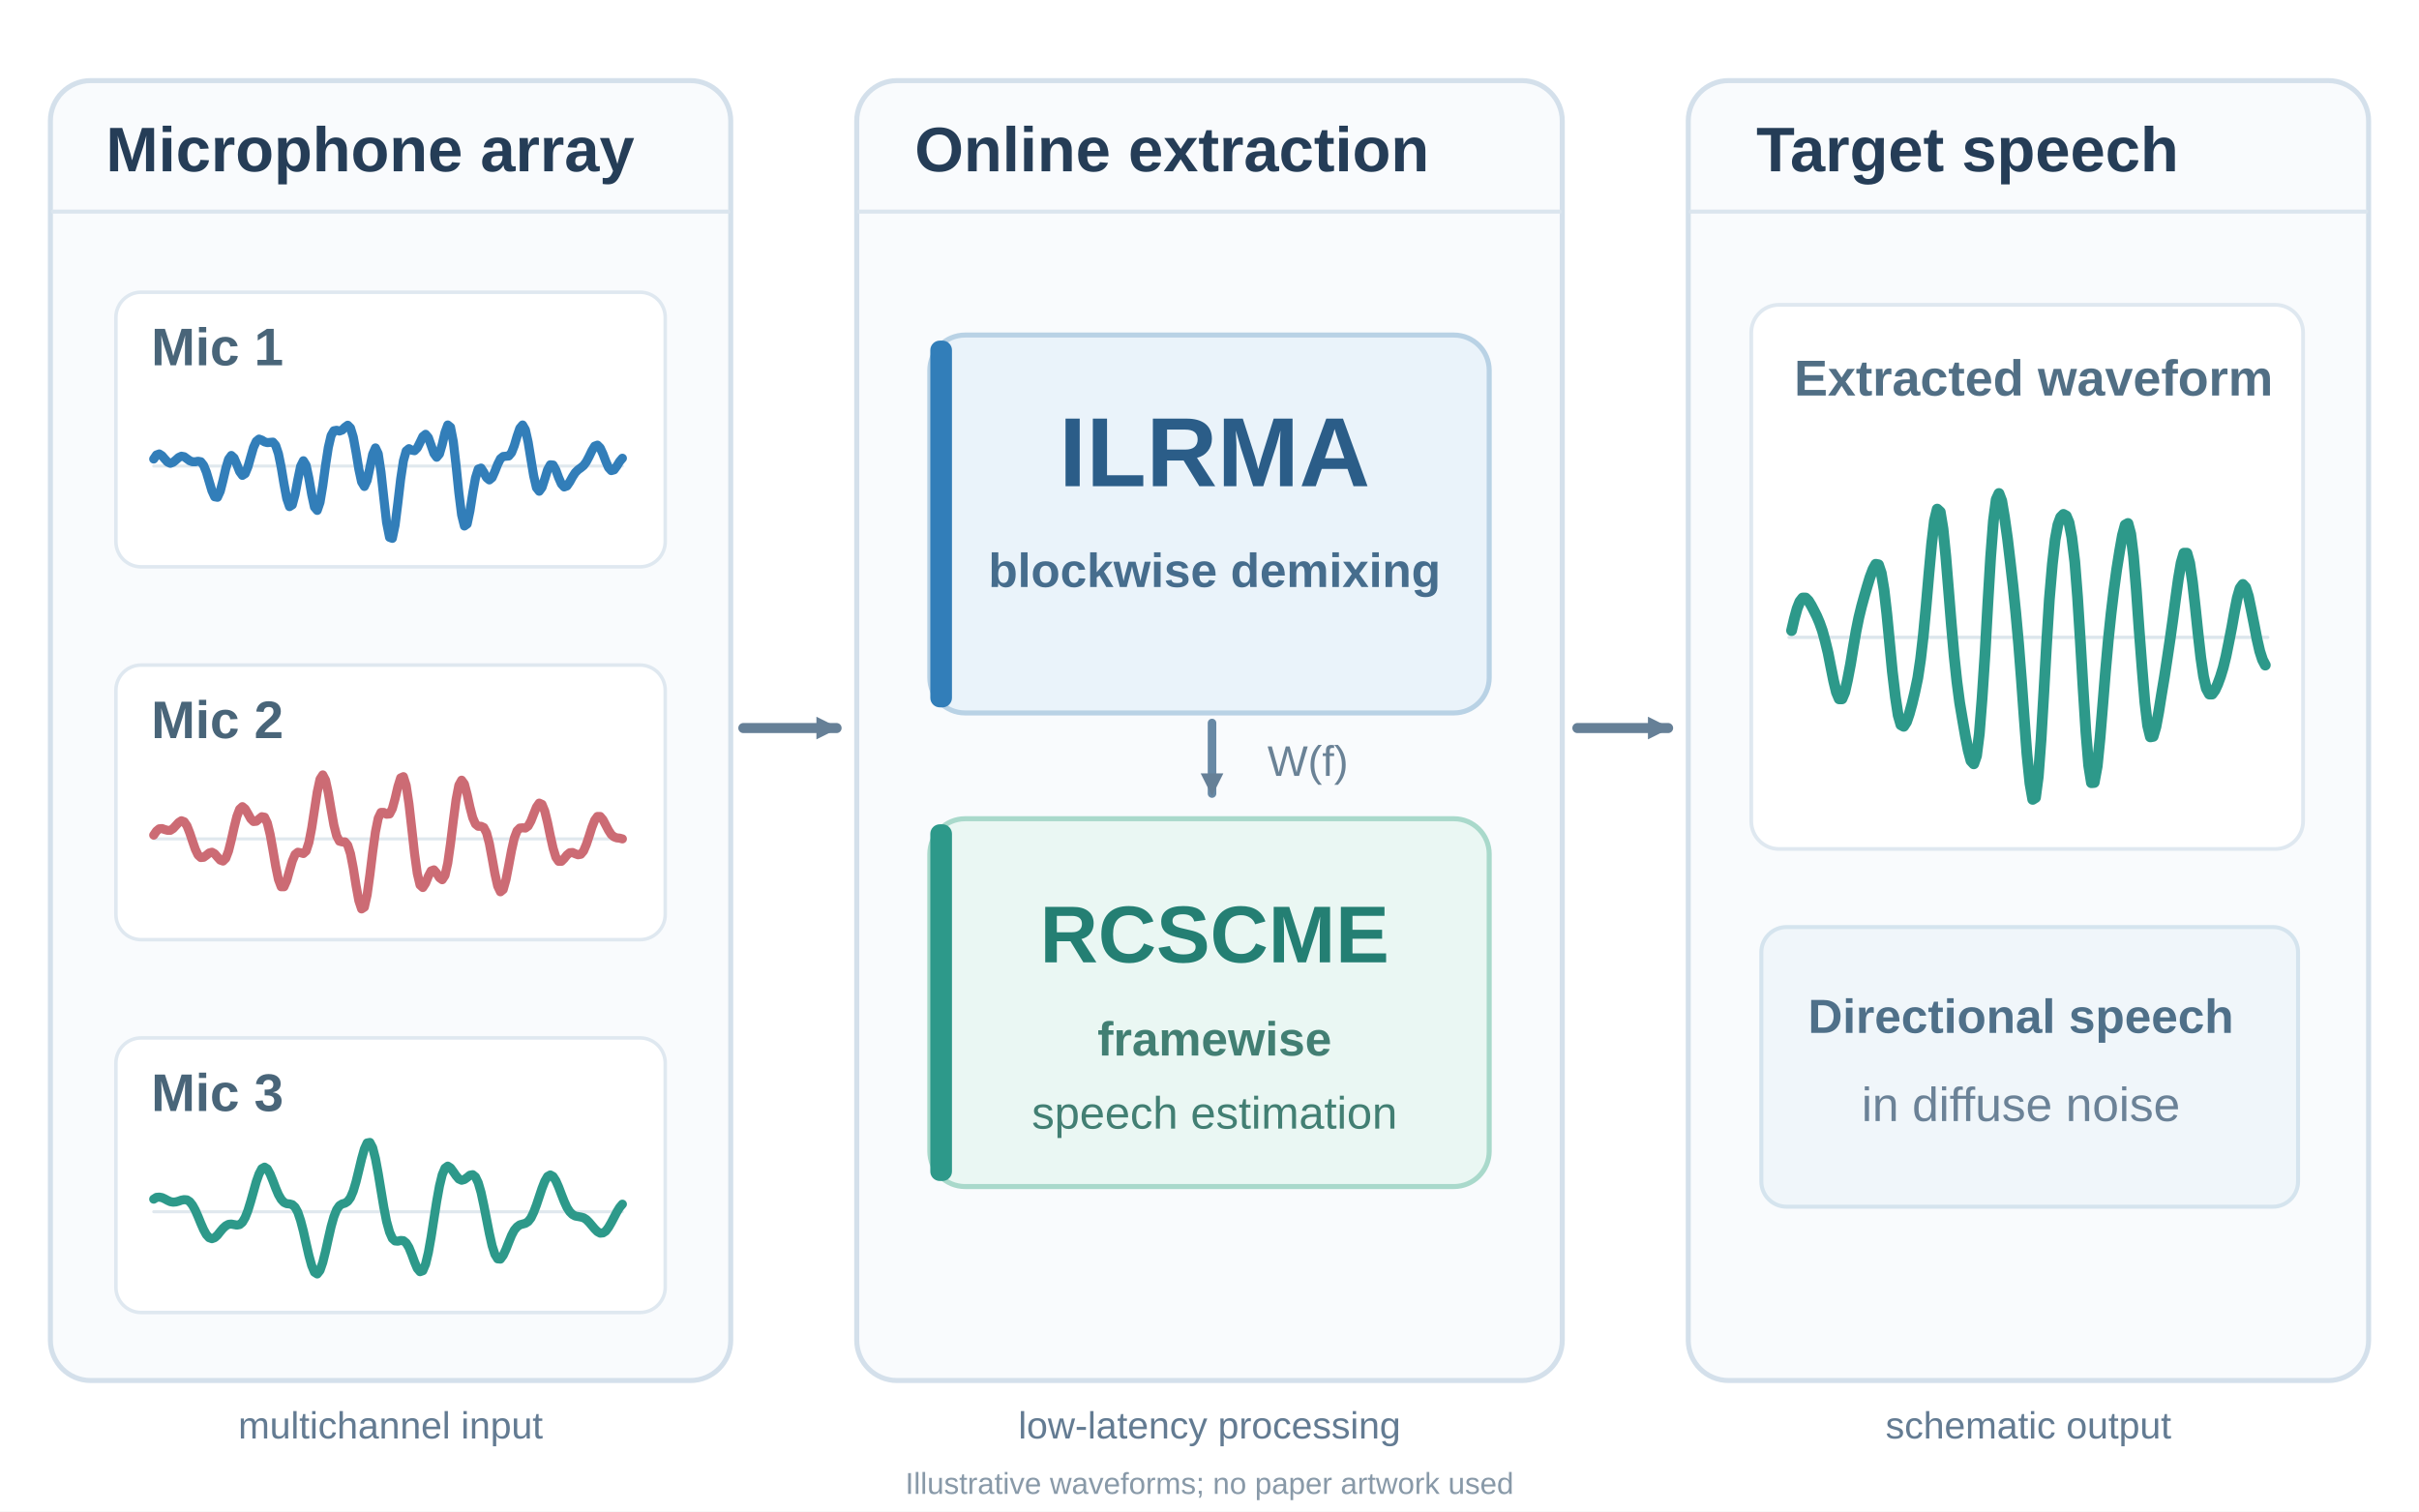
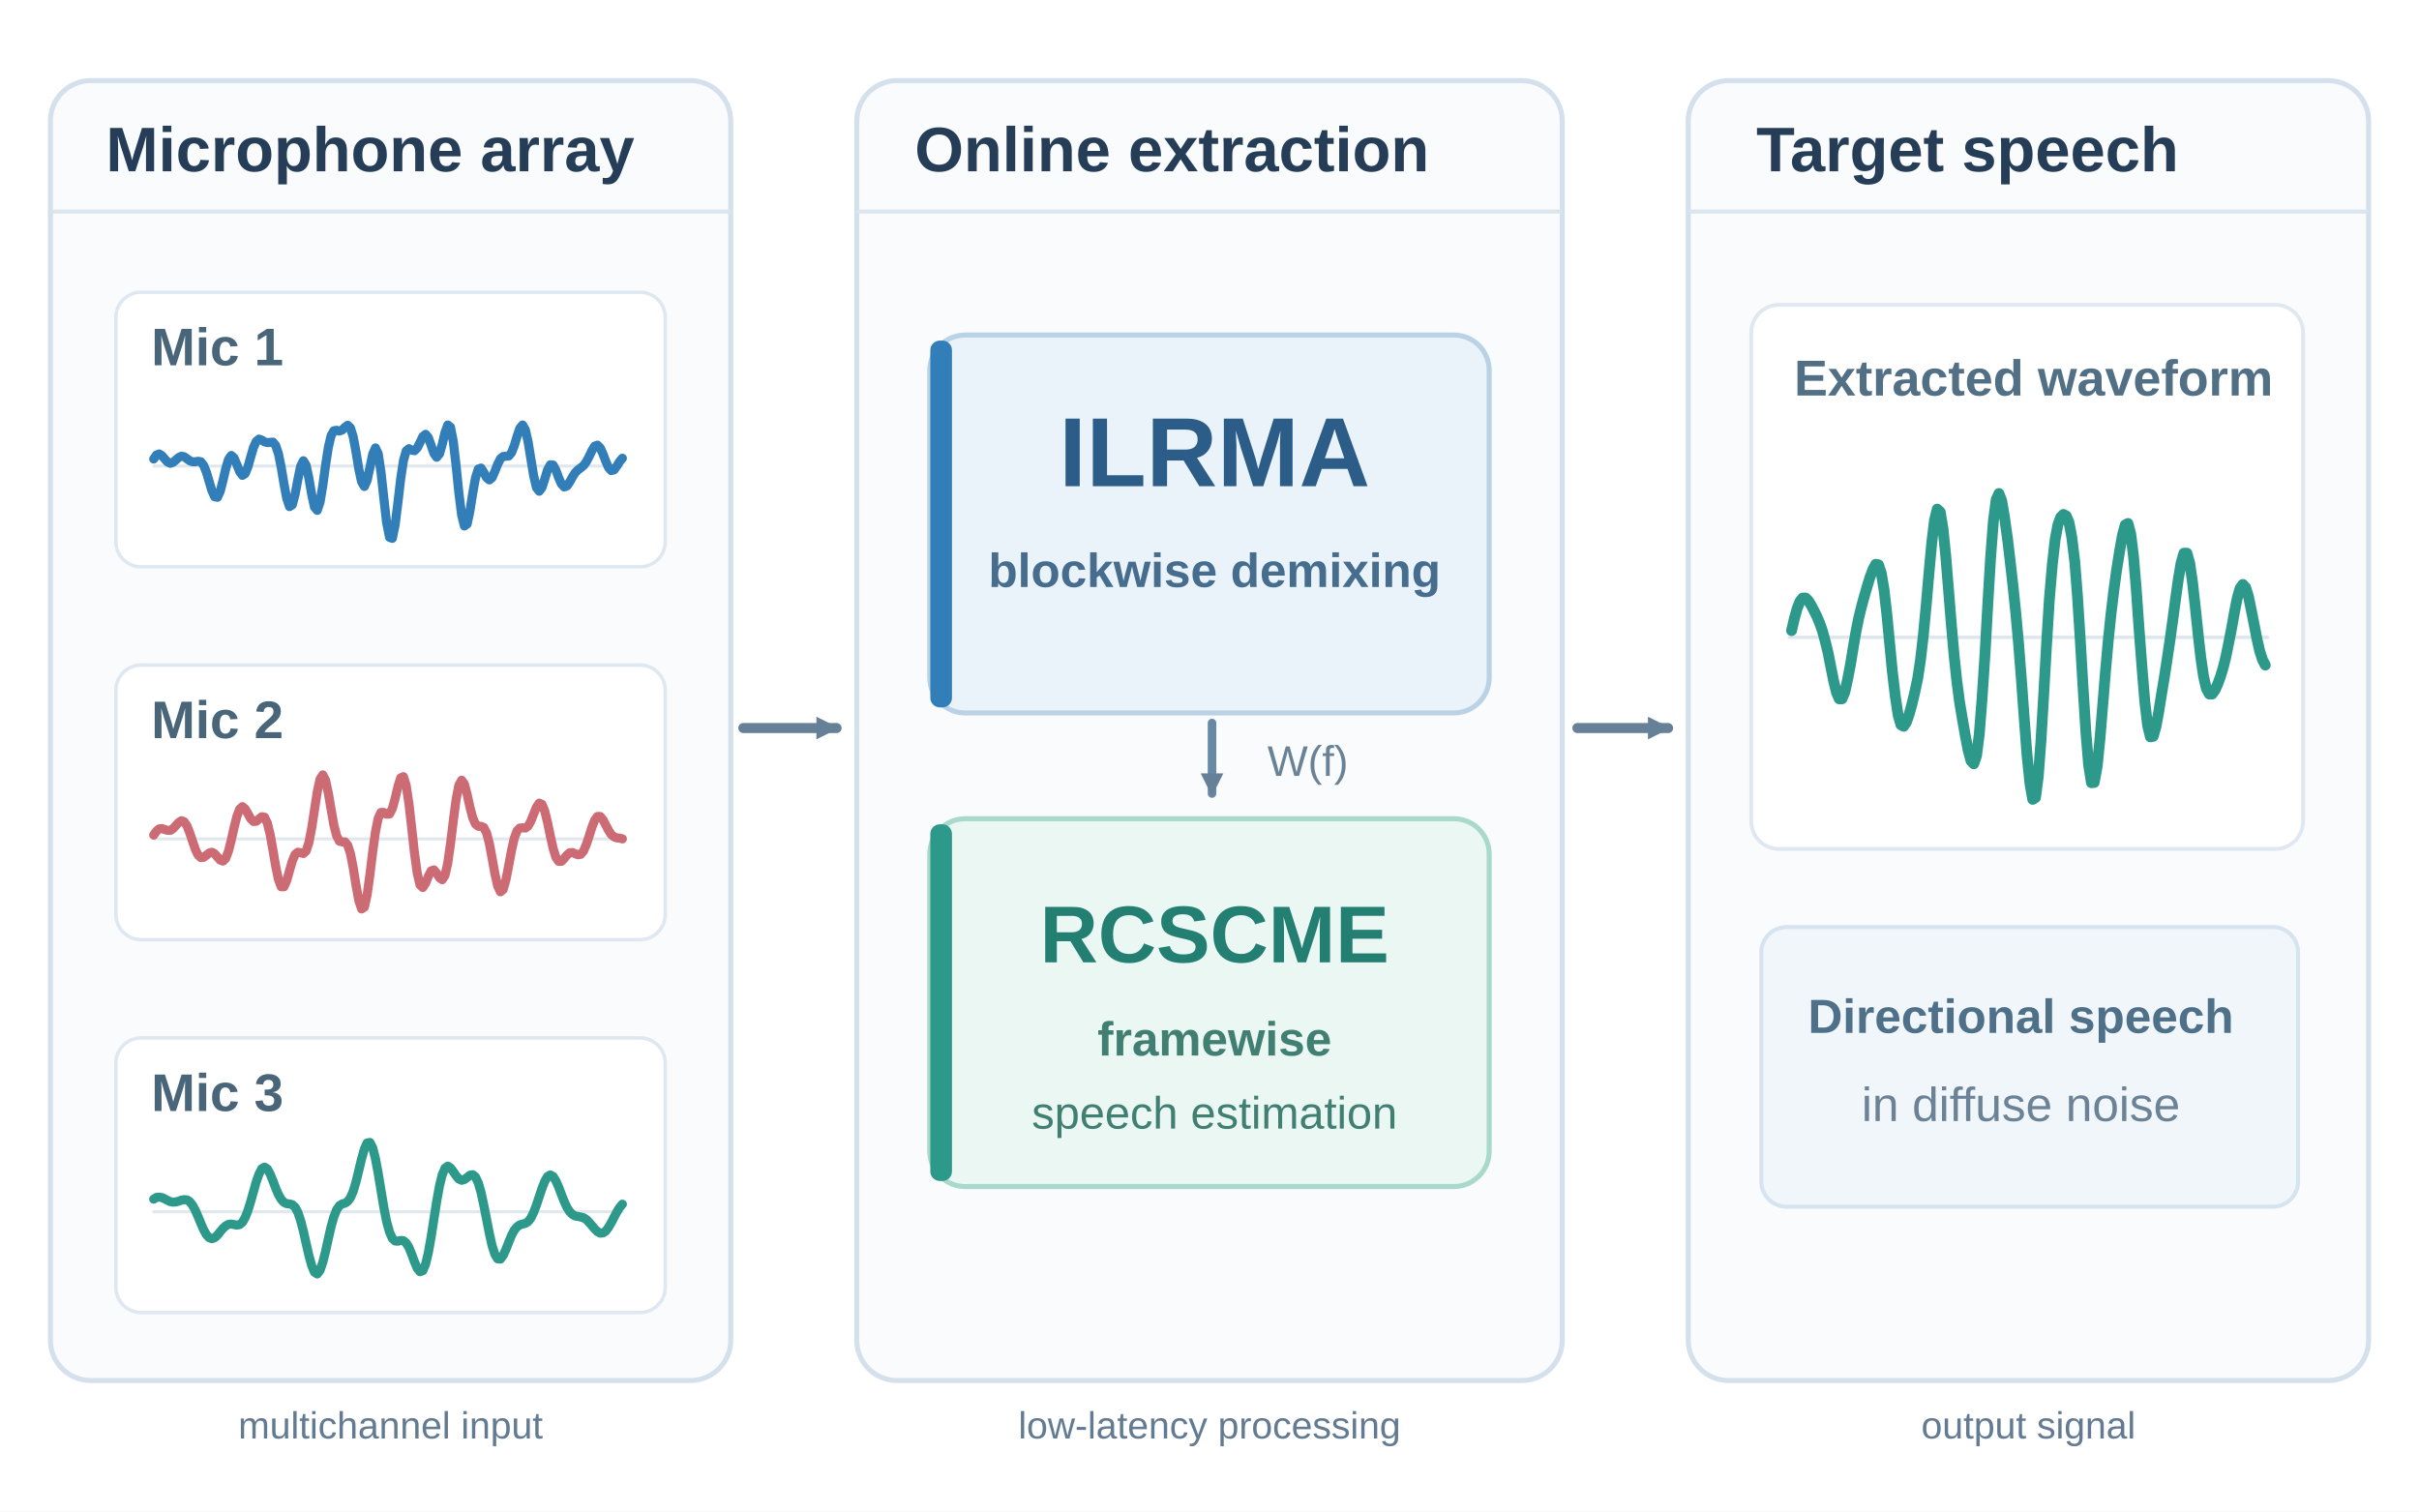
<svg xmlns="http://www.w3.org/2000/svg" width="960" height="600" viewBox="0 0 960 600" role="img" aria-labelledby="svg-title svg-desc">
  <defs>
    <marker id="arrow" markerWidth="11" markerHeight="11" refX="9" refY="5.5" orient="auto" markerUnits="userSpaceOnUse">
      <path d="M1 1 L10 5.5 L1 10 Z" fill="#668097" />
    </marker>
    <radialGradient id="warm-field" cx="43%" cy="49%" r="75%">
      <stop offset="0" stop-color="#f5d38f" />
      <stop offset=".18" stop-color="#f1bd86" />
      <stop offset=".38" stop-color="#96c7bf" />
      <stop offset=".64" stop-color="#5fa6bb" />
      <stop offset=".84" stop-color="#4d87b5" />
      <stop offset="1" stop-color="#3e6e9b" />
    </radialGradient>
    <clipPath id="fieldclip">
      <rect x="691" y="115" width="226" height="336" rx="12" />
    </clipPath>
    <clipPath id="sparseclip">
      <rect x="45" y="117" width="219" height="335" rx="11" />
    </clipPath>
  </defs>
  <rect width="960" height="600" fill="#ffffff" />
  <rect x="20" y="32" width="270" height="516" rx="16" fill="#f9fbfd" stroke="#d4e0eb" stroke-width="2" />
  <path d="M21 84 H289" fill="none" stroke="#dbe5ee" stroke-width="1.6" stroke-linejoin="round" stroke-linecap="round" opacity="1" />
  <rect x="340" y="32" width="280" height="516" rx="16" fill="#f9fbfd" stroke="#d4e0eb" stroke-width="2" />
  <path d="M341 84 H619" fill="none" stroke="#dbe5ee" stroke-width="1.6" stroke-linejoin="round" stroke-linecap="round" opacity="1" />
  <rect x="670" y="32" width="270" height="516" rx="16" fill="#f9fbfd" stroke="#d4e0eb" stroke-width="2" />
  <path d="M671 84 H939" fill="none" stroke="#dbe5ee" stroke-width="1.6" stroke-linejoin="round" stroke-linecap="round" opacity="1" />
  <text x="42" y="68" font-family="Arial,Helvetica,sans-serif" font-size="25" font-weight="700" fill="#253d57" text-anchor="start">Microphone array</text>
  <text x="363" y="68" font-family="Arial,Helvetica,sans-serif" font-size="25" font-weight="700" fill="#253d57" text-anchor="start">Online extraction</text>
  <text x="697" y="68" font-family="Arial,Helvetica,sans-serif" font-size="25" font-weight="700" fill="#253d57" text-anchor="start">Target speech</text>
  <rect x="46" y="116" width="218" height="109" rx="10" fill="#ffffff" stroke="#dfe8f0" stroke-width="1.4" />
  <text x="60" y="145" font-family="Arial,Helvetica,sans-serif" font-size="21" font-weight="600" fill="#496579" text-anchor="start">Mic 1</text>
  <path d="M61 185 H247" fill="none" stroke="#e0e8ee" stroke-width="1.2" stroke-linejoin="round" stroke-linecap="round" opacity="1" />
  <path d="M61.0,182.2 L62.1,180.6 L63.2,180.2 L64.3,180.9 L65.4,182.2 L66.5,183.4 L67.6,183.9 L68.7,183.5 L69.8,182.6 L70.9,181.6 L72.0,181.1 L73.1,181.3 L74.2,182.1 L75.3,182.9 L76.4,183.3 L77.5,183.3 L78.6,183.1 L79.7,183.3 L80.8,184.7 L81.9,187.4 L83.0,191.1 L84.1,194.8 L85.2,197.2 L86.3,197.4 L87.4,195.0 L88.5,190.7 L89.6,186.0 L90.7,182.3 L91.8,180.8 L92.9,181.8 L94.0,184.4 L95.1,187.2 L96.2,188.7 L97.3,188.0 L98.4,185.3 L99.5,181.4 L100.6,177.6 L101.7,175.2 L102.8,174.3 L103.9,174.7 L105.0,175.4 L106.1,175.7 L107.2,175.6 L108.3,175.5 L109.4,176.8 L110.5,180.1 L111.6,185.5 L112.7,192.1 L113.8,197.9 L114.9,201.1 L116.0,200.4 L117.1,196.3 L118.2,190.4 L119.3,185.1 L120.4,182.9 L121.5,184.7 L122.6,189.9 L123.7,196.3 L124.8,201.3 L125.9,202.6 L127.0,199.4 L128.1,192.8 L129.2,184.7 L130.3,177.6 L131.4,172.9 L132.5,171.0 L133.6,170.8 L134.7,171.1 L135.8,170.7 L136.9,169.6 L138.0,168.8 L139.1,169.9 L140.2,173.5 L141.3,179.5 L142.4,186.2 L143.5,191.3 L144.6,193.1 L145.7,190.7 L146.8,185.6 L147.9,180.3 L149.0,177.8 L150.1,180.1 L151.2,187.4 L152.3,197.5 L153.4,207.3 L154.6,213.3 L155.7,213.7 L156.8,208.4 L157.9,199.6 L159.0,190.2 L160.1,182.9 L161.2,179.0 L162.3,178.1 L163.4,178.7 L164.5,178.9 L165.6,177.8 L166.7,175.6 L167.8,173.3 L168.9,172.4 L170.0,173.7 L171.1,176.8 L172.2,180.0 L173.3,181.5 L174.4,180.2 L175.5,176.4 L176.6,171.7 L177.7,168.7 L178.8,169.6 L179.9,175.3 L181.0,184.8 L182.1,195.6 L183.2,204.4 L184.3,208.8 L185.4,208.0 L186.5,202.8 L187.6,195.8 L188.7,189.7 L189.8,186.2 L190.9,185.8 L192.0,187.5 L193.1,189.6 L194.2,190.5 L195.3,189.6 L196.4,187.1 L197.5,184.3 L198.6,182.1 L199.7,181.2 L200.8,181.1 L201.9,181.0 L203.0,179.7 L204.1,176.9 L205.2,173.2 L206.3,170.0 L207.4,168.7 L208.5,170.6 L209.6,175.5 L210.7,182.3 L211.8,188.9 L212.9,193.6 L214.0,195.0 L215.1,193.5 L216.2,190.1 L217.3,186.5 L218.4,184.5 L219.5,184.6 L220.6,186.6 L221.7,189.6 L222.8,192.1 L223.9,193.3 L225.0,192.9 L226.1,191.3 L227.2,189.3 L228.3,187.6 L229.4,186.5 L230.5,185.7 L231.6,184.8 L232.7,183.3 L233.8,181.2 L234.9,178.9 L236.0,177.1 L237.1,176.7 L238.2,177.8 L239.3,180.2 L240.4,183.1 L241.5,185.6 L242.6,186.8 L243.7,186.5 L244.8,185.0 L245.9,183.2 L247.0,181.9" fill="none" stroke="#327eb9" stroke-width="3.6" stroke-linejoin="round" stroke-linecap="round" opacity="1" />
  <rect x="46" y="264" width="218" height="109" rx="10" fill="#ffffff" stroke="#dfe8f0" stroke-width="1.4" />
  <text x="60" y="293" font-family="Arial,Helvetica,sans-serif" font-size="21" font-weight="600" fill="#496579" text-anchor="start">Mic 2</text>
  <path d="M61 333 H247" fill="none" stroke="#e0e8ee" stroke-width="1.2" stroke-linejoin="round" stroke-linecap="round" opacity="1" />
  <path d="M61.0,331.5 L62.1,329.9 L63.2,329.0 L64.3,328.9 L65.4,329.3 L66.5,329.6 L67.6,329.6 L68.7,328.9 L69.8,327.7 L70.9,326.5 L72.0,325.8 L73.1,326.2 L74.2,327.8 L75.3,330.6 L76.4,333.9 L77.5,337.1 L78.6,339.4 L79.7,340.4 L80.8,340.3 L81.9,339.5 L83.0,338.6 L84.1,338.3 L85.2,338.9 L86.3,340.2 L87.4,341.4 L88.5,341.8 L89.6,340.7 L90.7,337.8 L91.8,333.4 L92.9,328.5 L94.0,324.1 L95.1,321.2 L96.2,320.2 L97.3,321.1 L98.4,323.0 L99.5,325.0 L100.6,326.1 L101.7,326.0 L102.8,325.1 L103.9,324.2 L105.0,324.4 L106.1,326.7 L107.2,331.2 L108.3,337.3 L109.4,343.8 L110.5,349.1 L111.6,352.0 L112.7,352.0 L113.8,349.5 L114.9,345.6 L116.0,341.8 L117.1,339.2 L118.2,338.3 L119.3,338.5 L120.4,338.8 L121.5,337.8 L122.6,334.4 L123.7,328.7 L124.8,321.5 L125.9,314.4 L127.0,309.3 L128.1,307.6 L129.2,309.7 L130.3,314.8 L131.4,321.3 L132.5,327.5 L133.6,331.8 L134.7,333.9 L135.8,334.2 L136.9,334.2 L138.0,335.5 L139.1,338.9 L140.2,344.6 L141.3,351.5 L142.4,357.5 L143.5,360.8 L144.6,360.1 L145.7,355.2 L146.8,347.2 L147.9,338.2 L149.0,330.2 L150.1,324.8 L151.2,322.5 L152.3,322.5 L153.4,323.2 L154.6,323.1 L155.7,321.0 L156.8,317.0 L157.9,312.3 L159.0,308.8 L160.1,308.3 L161.2,311.8 L162.3,319.1 L163.4,328.8 L164.5,338.7 L165.6,346.7 L166.7,351.3 L167.8,352.3 L168.9,350.6 L170.0,347.8 L171.1,345.7 L172.2,345.3 L173.3,346.6 L174.4,348.4 L175.5,349.2 L176.6,347.5 L177.7,342.6 L178.8,334.8 L179.9,325.8 L181.0,317.4 L182.1,311.7 L183.2,309.7 L184.3,311.2 L185.4,315.4 L186.5,320.4 L187.6,324.6 L188.7,327.1 L189.8,328.0 L190.9,328.0 L192.0,328.5 L193.1,330.6 L194.2,334.8 L195.3,340.7 L196.4,346.8 L197.5,351.7 L198.6,354.0 L199.7,353.1 L200.8,349.2 L201.9,343.5 L203.0,337.6 L204.1,332.7 L205.2,329.8 L206.3,328.7 L207.4,328.6 L208.5,328.7 L209.6,327.9 L210.7,325.9 L211.8,323.1 L212.9,320.4 L214.0,318.8 L215.1,319.3 L216.2,322.0 L217.3,326.5 L218.4,331.8 L219.5,336.7 L220.6,340.3 L221.7,341.9 L222.8,341.9 L223.9,340.8 L225.0,339.4 L226.1,338.5 L227.2,338.4 L228.3,338.9 L229.4,339.3 L230.5,339.1 L231.6,337.8 L232.7,335.2 L233.8,331.9 L234.9,328.4 L236.0,325.6 L237.1,324.1 L238.2,324.1 L239.3,325.4 L240.4,327.5 L241.5,329.6 L242.6,331.3 L243.7,332.2 L244.8,332.6 L245.9,332.7 L247.0,333.0" fill="none" stroke="#cc6b74" stroke-width="3.6" stroke-linejoin="round" stroke-linecap="round" opacity="1" />
  <rect x="46" y="412" width="218" height="109" rx="10" fill="#ffffff" stroke="#dfe8f0" stroke-width="1.4" />
  <text x="60" y="441" font-family="Arial,Helvetica,sans-serif" font-size="21" font-weight="600" fill="#496579" text-anchor="start">Mic 3</text>
  <path d="M61 481 H247" fill="none" stroke="#e0e8ee" stroke-width="1.2" stroke-linejoin="round" stroke-linecap="round" opacity="1" />
  <path d="M61.0,476.0 L62.1,475.3 L63.2,475.2 L64.3,475.4 L65.4,475.9 L66.5,476.5 L67.6,477.0 L68.7,477.2 L69.8,477.1 L70.9,476.8 L72.0,476.4 L73.1,476.2 L74.2,476.3 L75.3,477.0 L76.4,478.4 L77.5,480.4 L78.6,482.9 L79.7,485.6 L80.8,488.1 L81.9,490.1 L83.0,491.3 L84.1,491.7 L85.2,491.3 L86.3,490.3 L87.4,488.9 L88.5,487.6 L89.6,486.6 L90.7,486.0 L91.8,485.9 L92.9,486.1 L94.0,486.3 L95.1,486.1 L96.2,485.2 L97.3,483.3 L98.4,480.5 L99.5,476.9 L100.6,473.0 L101.7,469.1 L102.8,466.0 L103.9,463.9 L105.0,463.3 L106.1,464.0 L107.2,466.0 L108.3,468.7 L109.4,471.6 L110.5,474.2 L111.6,476.1 L112.7,477.3 L113.8,477.8 L114.9,477.9 L116.0,478.2 L117.1,479.2 L118.2,481.2 L119.3,484.5 L120.4,488.7 L121.5,493.6 L122.6,498.4 L123.7,502.4 L124.8,505.0 L125.9,505.7 L127.0,504.3 L128.1,501.1 L129.2,496.7 L130.3,491.7 L131.4,486.9 L132.5,483.0 L133.6,480.2 L134.7,478.6 L135.8,477.9 L136.9,477.6 L138.0,476.9 L139.1,475.4 L140.2,472.8 L141.3,469.1 L142.4,464.6 L143.5,460.0 L144.6,456.1 L145.7,453.7 L146.8,453.5 L147.9,455.6 L149.0,459.9 L150.1,465.8 L151.2,472.5 L152.3,479.1 L153.4,484.8 L154.6,489.1 L155.7,491.6 L156.8,492.6 L157.9,492.7 L159.0,492.4 L160.1,492.5 L161.2,493.4 L162.3,495.2 L163.4,497.9 L164.5,500.9 L165.6,503.5 L166.7,504.8 L167.8,504.4 L168.9,501.8 L170.0,497.2 L171.1,491.0 L172.2,483.9 L173.3,476.9 L174.4,470.8 L175.5,466.3 L176.6,463.7 L177.7,462.9 L178.8,463.6 L179.9,465.1 L181.0,466.7 L182.1,468.0 L183.2,468.5 L184.3,468.2 L185.4,467.4 L186.5,466.5 L187.6,466.3 L188.7,467.2 L189.8,469.5 L190.9,473.3 L192.0,478.4 L193.1,484.0 L194.2,489.6 L195.3,494.5 L196.4,497.9 L197.5,499.7 L198.6,499.8 L199.7,498.3 L200.8,495.9 L201.9,493.1 L203.0,490.4 L204.1,488.3 L205.2,487.0 L206.3,486.2 L207.4,485.9 L208.5,485.6 L209.6,484.9 L210.7,483.5 L211.8,481.2 L212.9,478.3 L214.0,475.0 L215.1,471.7 L216.2,468.9 L217.3,467.0 L218.4,466.4 L219.5,467.0 L220.6,468.7 L221.7,471.2 L222.8,474.1 L223.9,476.9 L225.0,479.3 L226.1,481.0 L227.2,482.1 L228.3,482.7 L229.4,482.9 L230.5,483.1 L231.6,483.4 L232.7,484.1 L233.8,485.2 L234.9,486.5 L236.0,487.8 L237.1,488.9 L238.2,489.5 L239.3,489.4 L240.4,488.7 L241.5,487.2 L242.6,485.3 L243.7,483.2 L244.8,481.1 L245.9,479.3 L247.0,478.0" fill="none" stroke="#2d998a" stroke-width="3.6" stroke-linejoin="round" stroke-linecap="round" opacity="1" />
  <rect x="369" y="133" width="222" height="150" rx="14" fill="#eaf3fa" stroke="#b9d2e5" stroke-width="2" />
  <rect x="370" y="136" width="7" height="144" rx="3" fill="#327eb9" stroke="#327eb9" stroke-width="1.6" />
  <text x="482" y="193" font-family="Arial,Helvetica,sans-serif" font-size="39" font-weight="800" fill="#2b5d88" text-anchor="middle">ILRMA</text>
  <text x="482" y="233" font-family="Arial,Helvetica,sans-serif" font-size="19" font-weight="600" fill="#466d8d" text-anchor="middle">blockwise demixing</text>
  <path d="M481 287 V315" fill="none" stroke="#6889a5" stroke-width="3.4" stroke-linejoin="round" stroke-linecap="round" opacity="1" marker-end="url(#arrow)" />
  <text x="503" y="308" font-family="Arial,Helvetica,sans-serif" font-size="17" font-weight="500" fill="#6a8296" text-anchor="start">W(f)</text>
  <rect x="369" y="325" width="222" height="146" rx="14" fill="#eaf7f3" stroke="#a9d9cb" stroke-width="2" />
  <rect x="370" y="328" width="7" height="140" rx="3" fill="#2d998a" stroke="#2d998a" stroke-width="1.6" />
  <text x="482" y="382" font-family="Arial,Helvetica,sans-serif" font-size="32" font-weight="800" fill="#247f73" text-anchor="middle">RCSCME</text>
  <text x="482" y="419" font-family="Arial,Helvetica,sans-serif" font-size="19" font-weight="600" fill="#427f73" text-anchor="middle">framewise</text>
  <text x="482" y="448" font-family="Arial,Helvetica,sans-serif" font-size="18" font-weight="500" fill="#427f73" text-anchor="middle">speech estimation</text>
  <rect x="695" y="121" width="219" height="216" rx="11" fill="#ffffff" stroke="#dfe8f0" stroke-width="1.5" />
  <text x="712" y="157" font-family="Arial,Helvetica,sans-serif" font-size="20" font-weight="600" fill="#516f85" text-anchor="start">Extracted waveform</text>
  <path d="M710 253 H900" fill="none" stroke="#dce6ec" stroke-width="1.3" stroke-linejoin="round" stroke-linecap="round" opacity="1" />
  <path d="M711.0,250.3 L712.1,245.6 L713.2,241.6 L714.3,238.8 L715.4,237.4 L716.6,237.4 L717.7,238.5 L718.8,240.3 L719.9,242.4 L721.0,244.6 L722.1,247.2 L723.2,250.3 L724.3,254.3 L725.5,259.2 L726.6,264.8 L727.7,270.3 L728.8,274.8 L729.9,277.4 L731.0,277.4 L732.1,274.8 L733.2,269.9 L734.4,263.6 L735.5,256.9 L736.6,250.5 L737.7,245.1 L738.8,240.6 L739.9,236.6 L741.0,232.8 L742.1,229.2 L743.3,226.0 L744.4,224.0 L745.5,224.2 L746.6,227.5 L747.7,234.1 L748.8,243.7 L749.9,255.1 L751.0,266.6 L752.2,276.7 L753.3,283.9 L754.4,287.7 L755.5,288.3 L756.6,286.6 L757.7,283.4 L758.8,279.4 L759.9,274.8 L761.1,269.1 L762.2,261.7 L763.3,252.1 L764.4,240.5 L765.5,227.8 L766.6,215.8 L767.7,206.6 L768.8,202.1 L770.0,203.2 L771.1,209.9 L772.2,220.8 L773.3,234.2 L774.4,247.8 L775.5,260.2 L776.6,270.5 L777.7,278.9 L778.9,286.0 L780.0,292.3 L781.1,297.9 L782.2,302.0 L783.3,303.2 L784.4,300.0 L785.5,291.3 L786.6,277.3 L787.8,259.1 L788.9,239.4 L790.0,221.1 L791.1,206.8 L792.2,198.3 L793.3,195.9 L794.4,198.8 L795.5,205.3 L796.7,213.8 L797.8,223.1 L798.9,232.8 L800.0,243.5 L801.1,255.6 L802.2,269.6 L803.3,284.7 L804.4,299.3 L805.6,311.0 L806.7,317.3 L807.8,316.6 L808.9,308.3 L810.0,293.7 L811.1,275.1 L812.2,255.6 L813.3,237.9 L814.5,223.9 L815.6,214.2 L816.7,208.3 L817.8,205.3 L818.9,204.2 L820.0,204.8 L821.1,207.4 L822.2,213.2 L823.4,223.0 L824.5,237.1 L825.6,254.5 L826.7,273.2 L827.8,290.6 L828.9,303.8 L830.0,310.7 L831.1,310.6 L832.3,304.1 L833.4,293.1 L834.5,279.8 L835.6,266.3 L836.7,254.0 L837.8,243.5 L838.9,234.3 L840.0,226.2 L841.2,218.7 L842.3,212.5 L843.4,208.4 L844.5,207.8 L845.6,211.9 L846.7,220.8 L847.8,234.0 L848.9,249.6 L850.1,265.3 L851.2,278.7 L852.3,288.0 L853.4,292.5 L854.5,292.3 L855.6,288.5 L856.7,282.6 L857.8,275.7 L859.0,268.5 L860.1,261.3 L861.2,253.9 L862.3,246.0 L863.4,237.7 L864.5,229.8 L865.6,223.4 L866.7,219.6 L867.9,219.6 L869.0,223.5 L870.1,231.0 L871.2,240.8 L872.3,251.3 L873.4,261.0 L874.5,268.5 L875.6,273.3 L876.8,275.5 L877.9,275.5 L879.0,274.0 L880.1,271.6 L881.2,268.6 L882.3,265.0 L883.4,260.5 L884.5,255.1 L885.7,249.0 L886.8,242.8 L887.9,237.3 L889.0,233.5 L890.1,232.0 L891.2,233.2 L892.3,236.7 L893.4,242.0 L894.6,248.0 L895.7,253.7 L896.8,258.5 L897.9,261.9 L899.0,264.0" fill="none" stroke="#2d998a" stroke-width="4.3" stroke-linejoin="round" stroke-linecap="round" opacity="1" />
  <rect x="699" y="368" width="213" height="111" rx="10" fill="#f0f6fa" stroke="#d5e4ee" stroke-width="1.6" />
  <text x="802" y="410" font-family="Arial,Helvetica,sans-serif" font-size="19" font-weight="600" fill="#4f7089" text-anchor="middle">Directional speech</text>
  <text x="802" y="445" font-family="Arial,Helvetica,sans-serif" font-size="19" font-weight="500" fill="#6b8297" text-anchor="middle">in diffuse noise</text>
  <path d="M295 289 H332" fill="none" stroke="#668097" stroke-width="4" stroke-linejoin="round" stroke-linecap="round" opacity="1" marker-end="url(#arrow)" />
  <path d="M626 289 H662" fill="none" stroke="#668097" stroke-width="4" stroke-linejoin="round" stroke-linecap="round" opacity="1" marker-end="url(#arrow)" />
  <text x="155" y="571" font-family="Arial,Helvetica,sans-serif" font-size="15" font-weight="500" fill="#637b92" text-anchor="middle">multichannel input</text>
  <text x="480" y="571" font-family="Arial,Helvetica,sans-serif" font-size="15" font-weight="500" fill="#637b92" text-anchor="middle">low-latency processing</text>
-   <text x="805" y="571" font-family="Arial,Helvetica,sans-serif" font-size="15" font-weight="500" fill="#637b92" text-anchor="middle">schematic output</text>
-   <text x="480" y="593" font-family="Arial,Helvetica,sans-serif" font-size="12" font-weight="400" fill="#8899a8" text-anchor="middle">Illustrative waveforms; no paper artwork used</text>
+   <text x="805" y="571" font-family="Arial,Helvetica,sans-serif" font-size="15" font-weight="500" fill="#637b92" text-anchor="middle">output signal</text>
</svg>
